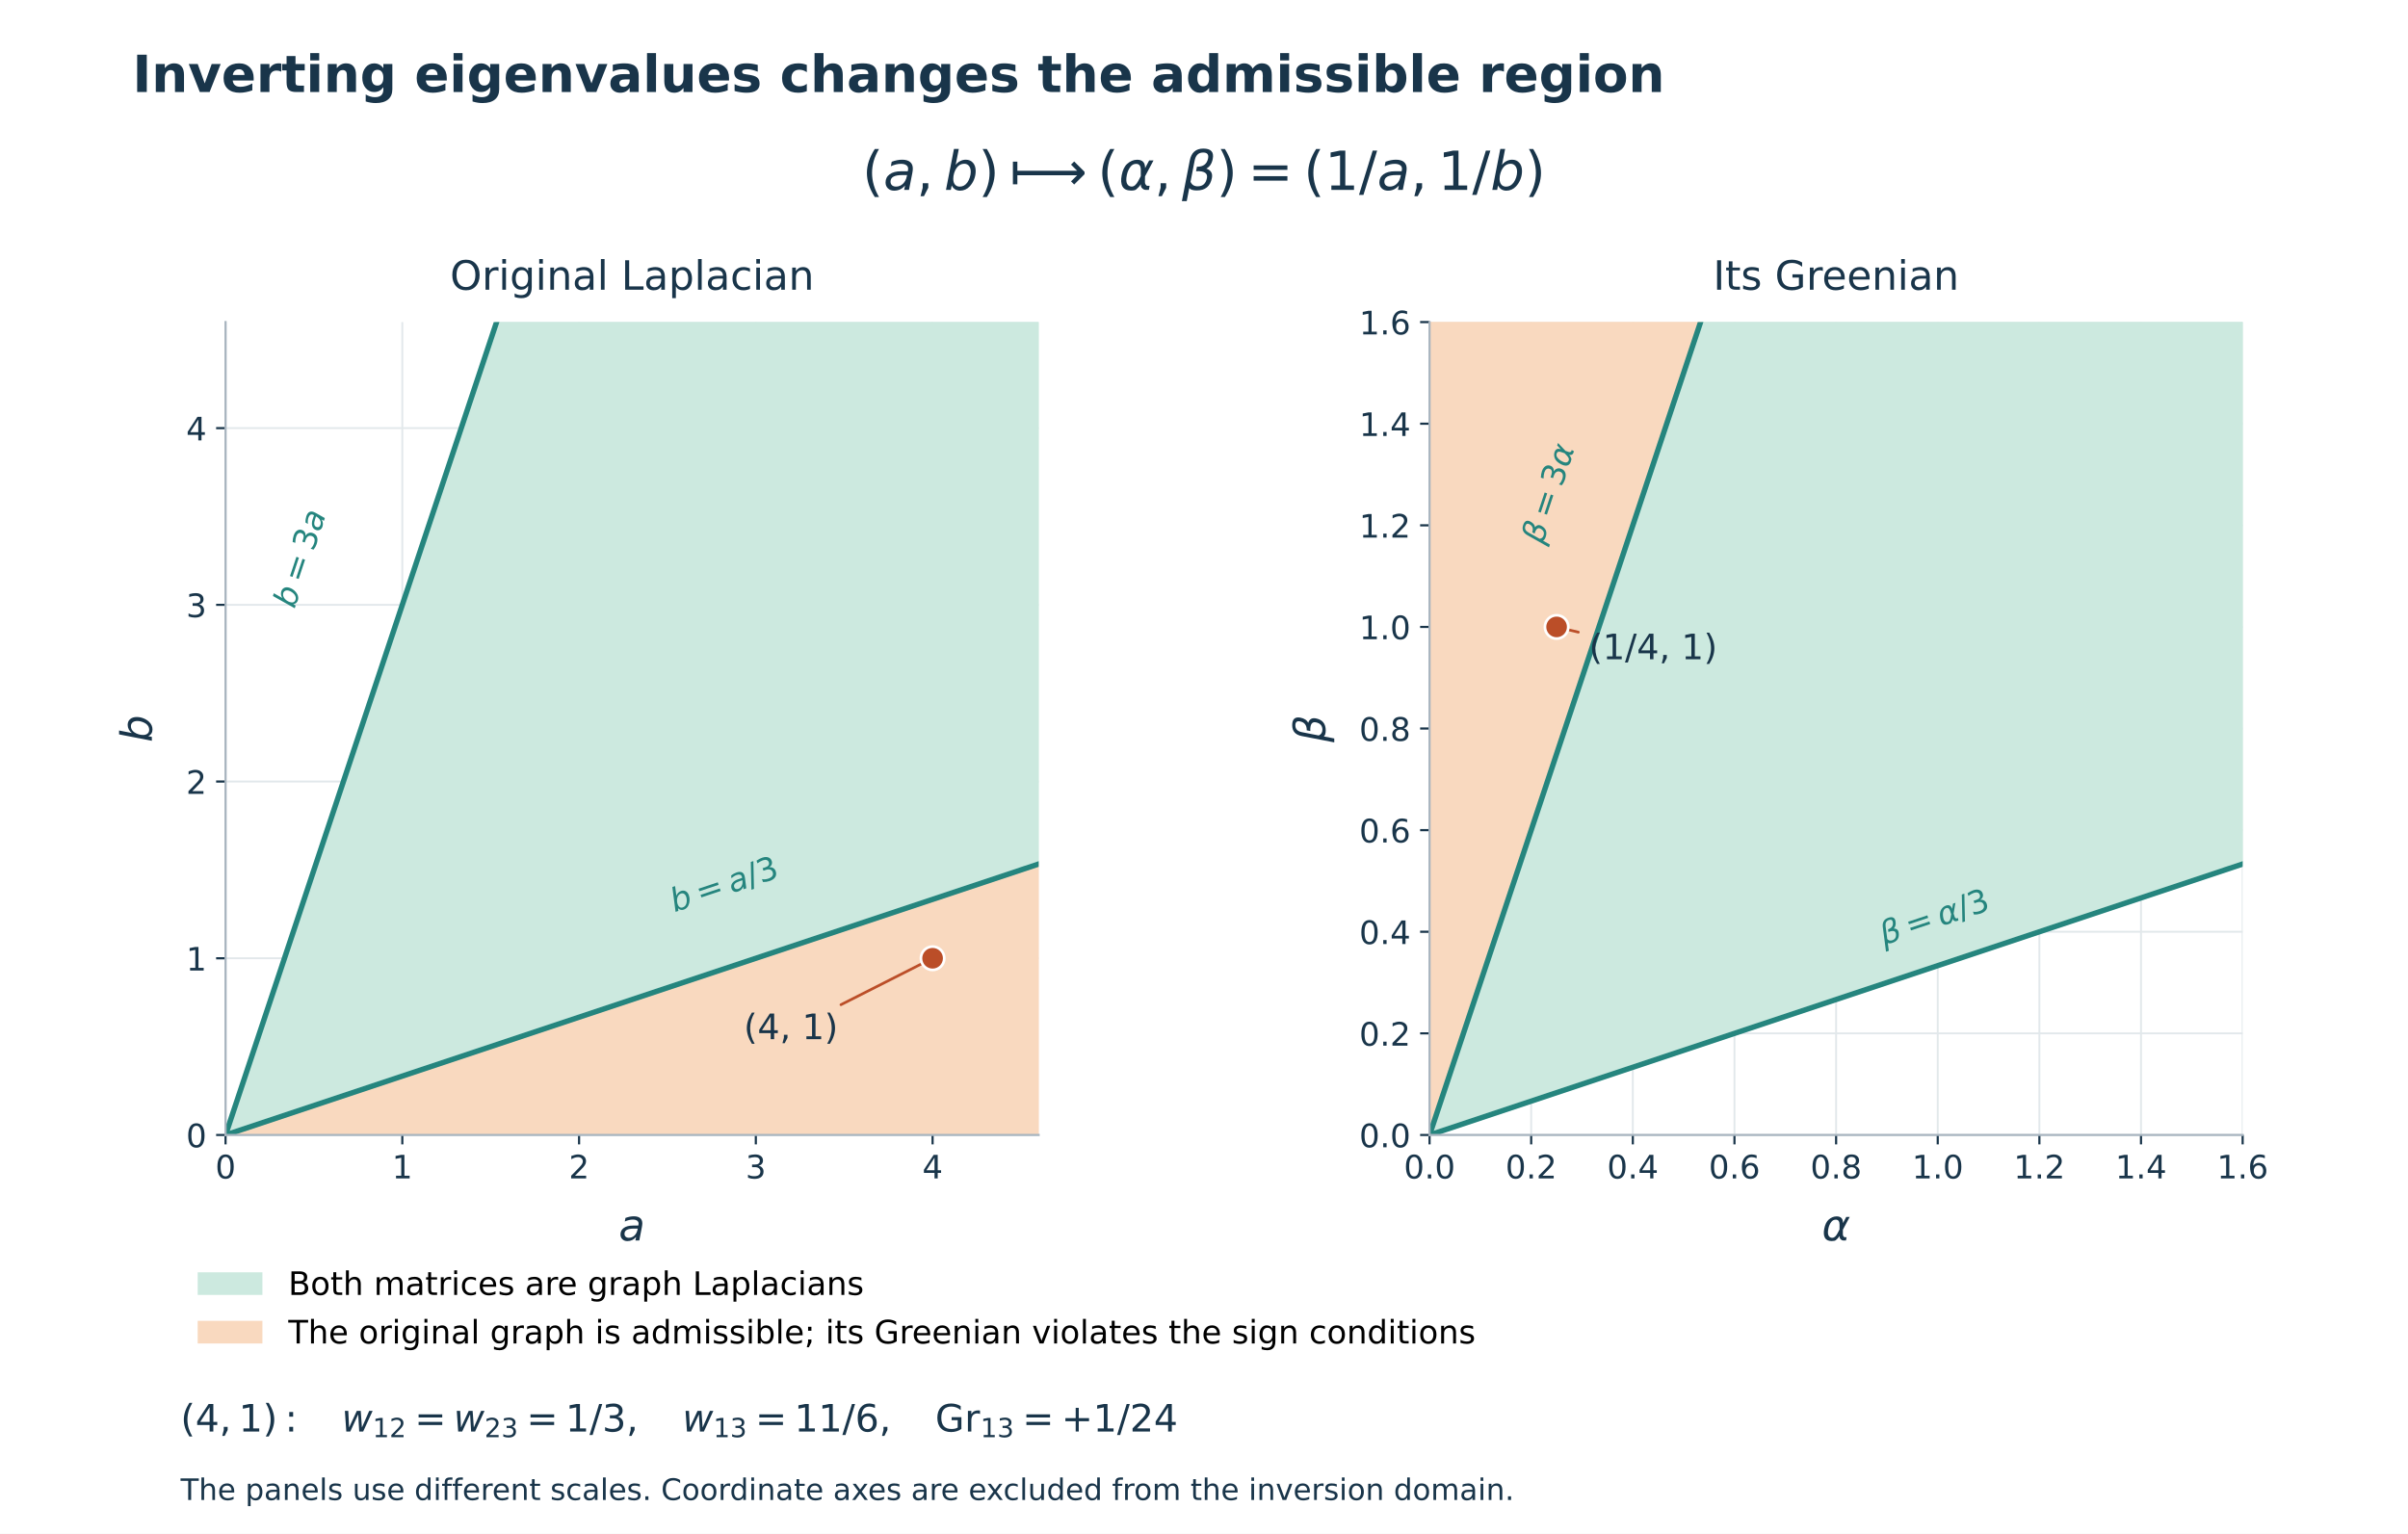
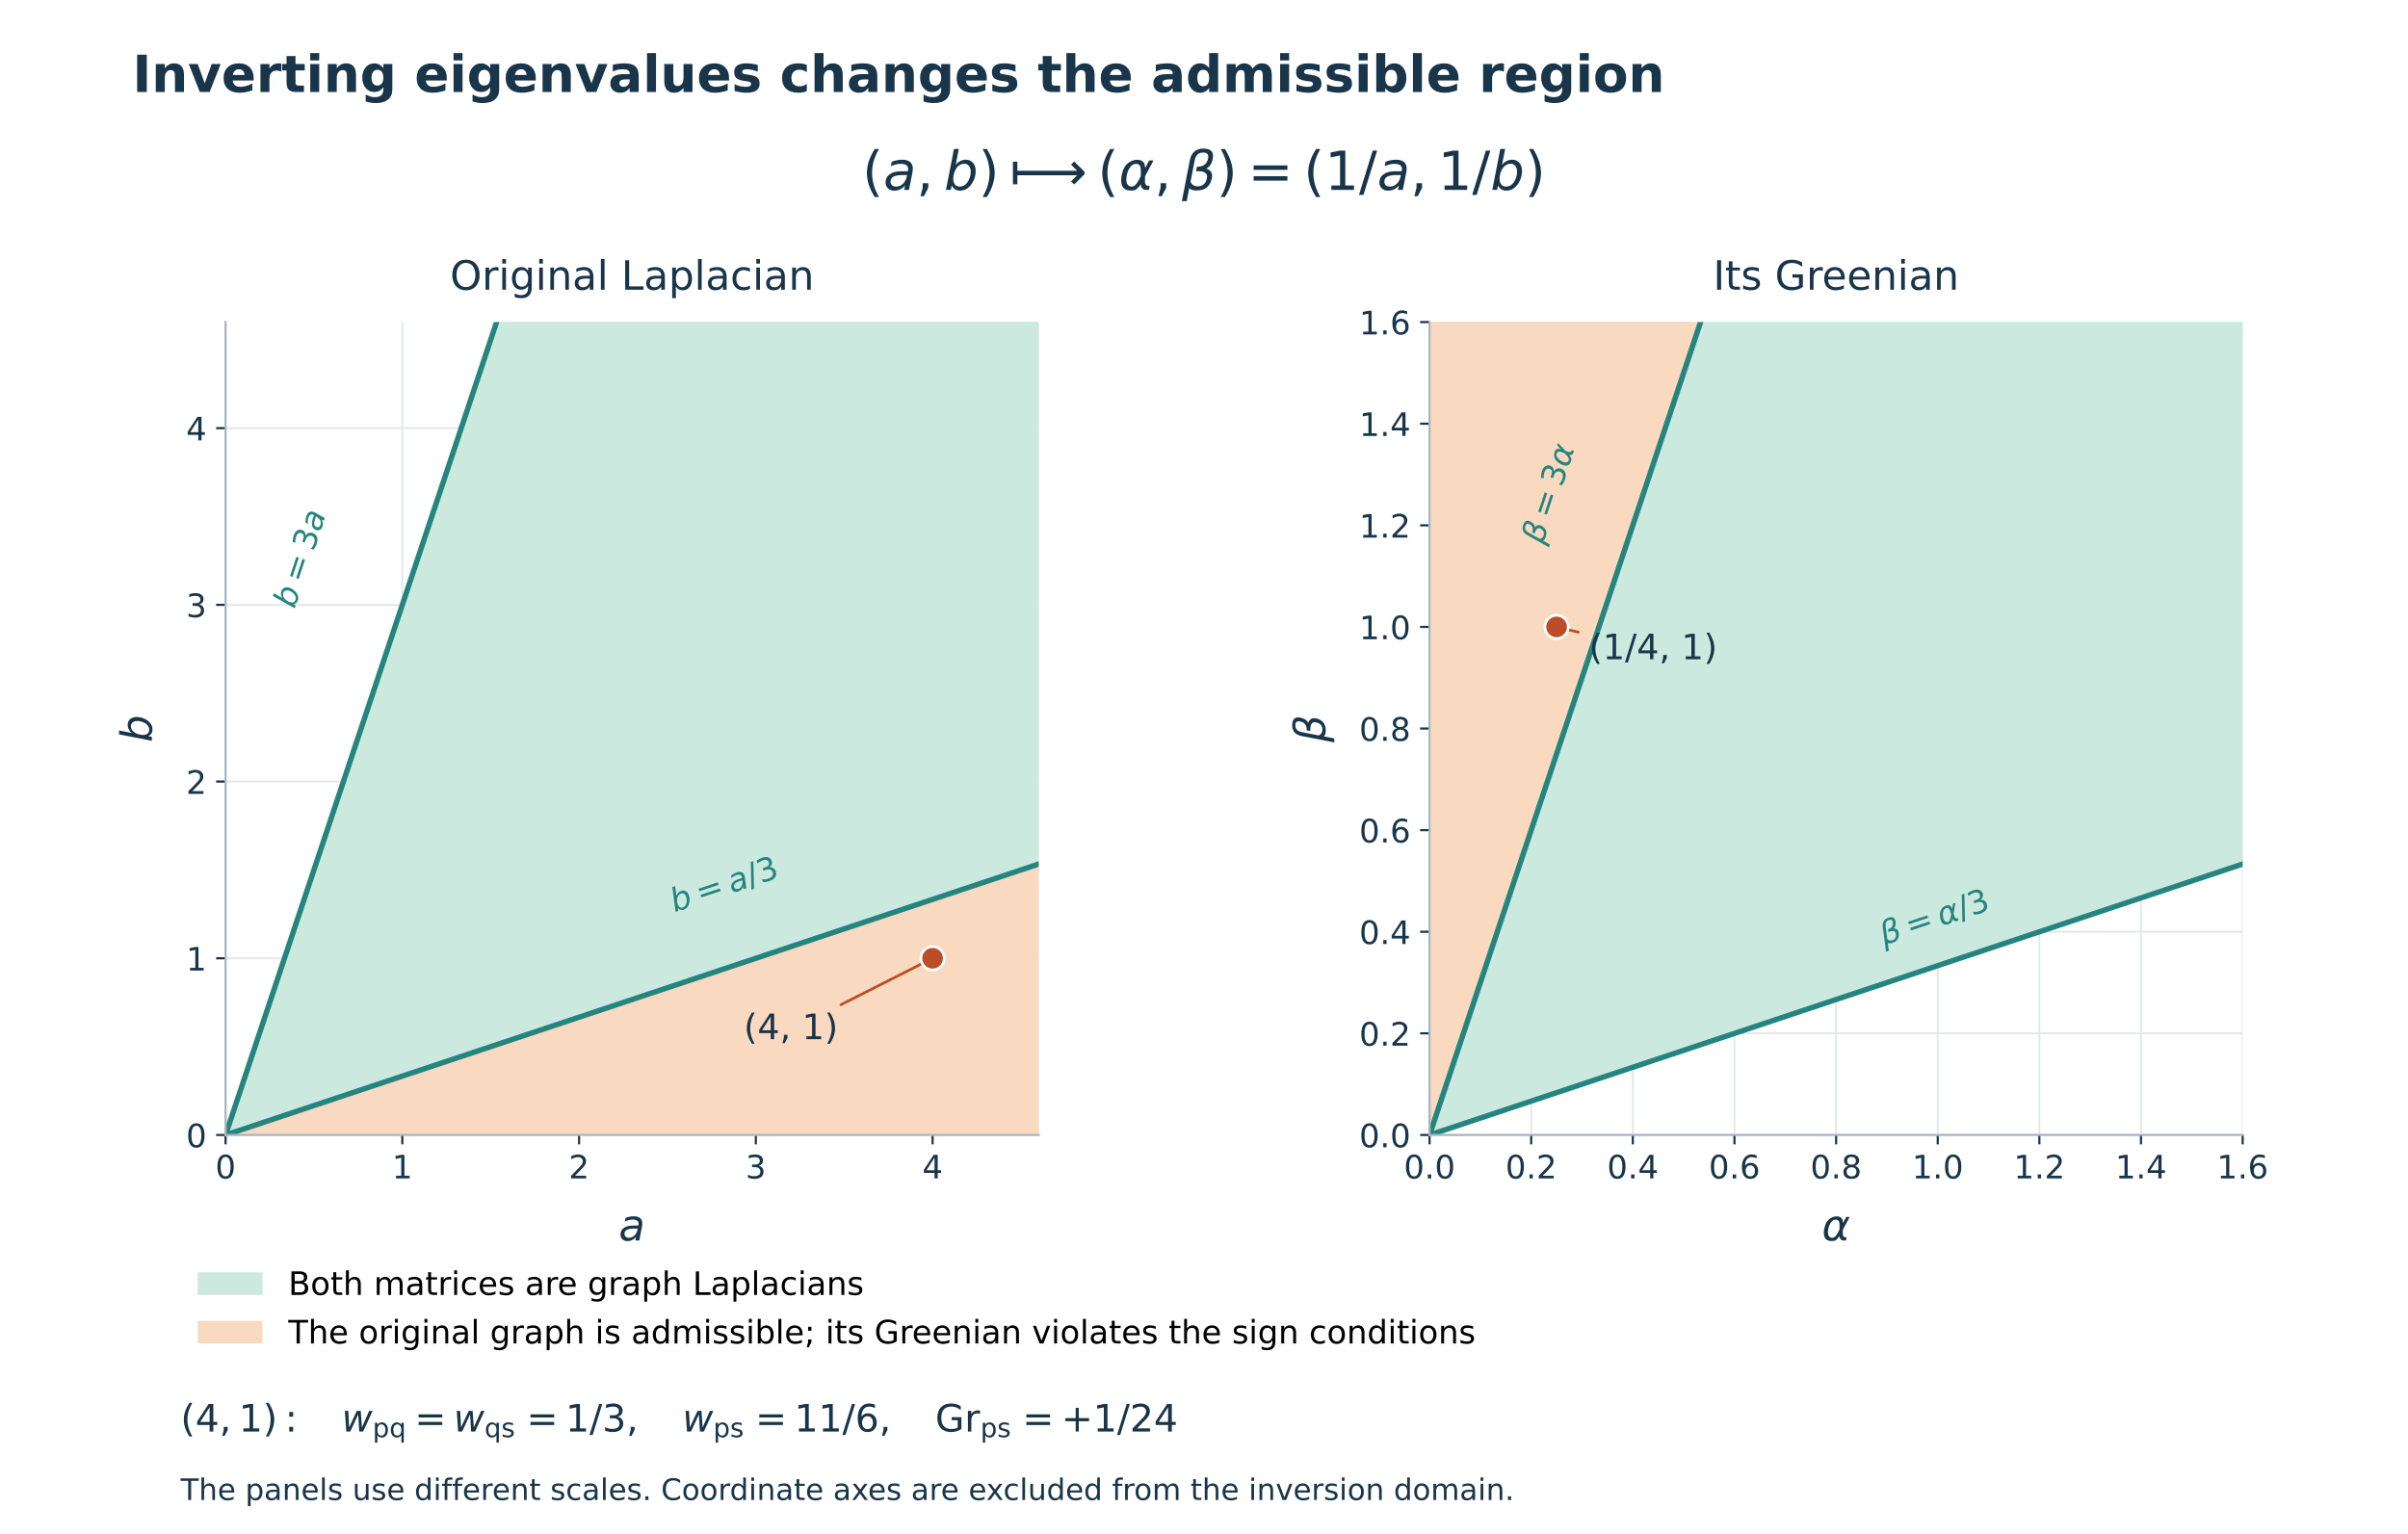
<svg xmlns="http://www.w3.org/2000/svg" xmlns:xlink="http://www.w3.org/1999/xlink" width="892.8pt" height="568.8pt" viewBox="0 0 892.8 568.8" version="1.1">
  <defs>
    <style type="text/css">*{stroke-linejoin: round; stroke-linecap: butt}</style>
  </defs>
  <g id="figure_1">
    <g id="patch_1">
      <path d="M 0 568.8 L 892.8 568.8 L 892.8 0 L 0 0 z " style="fill: #ffffff" />
    </g>
    <g id="axes_1">
      <g id="patch_2">
        <path d="M 83.628 420.912 L 385.092 420.912 L 385.092 119.448 L 83.628 119.448 z " style="fill: #ffffff" />
      </g>
      <g id="matplotlib.axis_1">
        <g id="xtick_1">
          <g id="line2d_1">
            <path d="M 83.628 420.912 L 83.628 119.448 " clip-path="url(#pffc6d2f3d3)" style="fill: none; stroke: #e2e8eb; stroke-width: 0.7; stroke-linecap: square" />
          </g>
          <g id="line2d_2">
            <defs>
              <path id="mea2b39359d" d="M 0 0 L 0 3.5 " style="stroke: #19354a; stroke-width: 0.8" />
            </defs>
            <g>
              <use xlink:href="#mea2b39359d" x="83.628" y="420.912" style="fill: #19354a; stroke: #19354a; stroke-width: 0.8" />
            </g>
          </g>
          <g id="text_1">
            <text style="font-size: 12px; font-family: 'DejaVu Sans'; text-anchor: middle; fill: #19354a" x="83.628" y="437.029" transform="rotate(-0 83.628 437.0292)">0</text>
          </g>
        </g>
        <g id="xtick_2">
          <g id="line2d_3">
            <path d="M 149.164 420.912 L 149.164 119.448 " clip-path="url(#pffc6d2f3d3)" style="fill: none; stroke: #e2e8eb; stroke-width: 0.7; stroke-linecap: square" />
          </g>
          <g id="line2d_4">
            <g>
              <use xlink:href="#mea2b39359d" x="149.164" y="420.912" style="fill: #19354a; stroke: #19354a; stroke-width: 0.8" />
            </g>
          </g>
          <g id="text_2">
            <text style="font-size: 12px; font-family: 'DejaVu Sans'; text-anchor: middle; fill: #19354a" x="149.164" y="437.029" transform="rotate(-0 149.1637 437.0292)">1</text>
          </g>
        </g>
        <g id="xtick_3">
          <g id="line2d_5">
            <path d="M 214.699 420.912 L 214.699 119.448 " clip-path="url(#pffc6d2f3d3)" style="fill: none; stroke: #e2e8eb; stroke-width: 0.7; stroke-linecap: square" />
          </g>
          <g id="line2d_6">
            <g>
              <use xlink:href="#mea2b39359d" x="214.699" y="420.912" style="fill: #19354a; stroke: #19354a; stroke-width: 0.8" />
            </g>
          </g>
          <g id="text_3">
            <text style="font-size: 12px; font-family: 'DejaVu Sans'; text-anchor: middle; fill: #19354a" x="214.699" y="437.029" transform="rotate(-0 214.6993 437.0292)">2</text>
          </g>
        </g>
        <g id="xtick_4">
          <g id="line2d_7">
            <path d="M 280.235 420.912 L 280.235 119.448 " clip-path="url(#pffc6d2f3d3)" style="fill: none; stroke: #e2e8eb; stroke-width: 0.7; stroke-linecap: square" />
          </g>
          <g id="line2d_8">
            <g>
              <use xlink:href="#mea2b39359d" x="280.235" y="420.912" style="fill: #19354a; stroke: #19354a; stroke-width: 0.8" />
            </g>
          </g>
          <g id="text_4">
            <text style="font-size: 12px; font-family: 'DejaVu Sans'; text-anchor: middle; fill: #19354a" x="280.235" y="437.029" transform="rotate(-0 280.235 437.0292)">3</text>
          </g>
        </g>
        <g id="xtick_5">
          <g id="line2d_9">
            <path d="M 345.771 420.912 L 345.771 119.448 " clip-path="url(#pffc6d2f3d3)" style="fill: none; stroke: #e2e8eb; stroke-width: 0.7; stroke-linecap: square" />
          </g>
          <g id="line2d_10">
            <g>
              <use xlink:href="#mea2b39359d" x="345.771" y="420.912" style="fill: #19354a; stroke: #19354a; stroke-width: 0.8" />
            </g>
          </g>
          <g id="text_5">
            <text style="font-size: 12px; font-family: 'DejaVu Sans'; text-anchor: middle; fill: #19354a" x="345.771" y="437.029" transform="rotate(-0 345.7706 437.0292)">4</text>
          </g>
        </g>
        <g id="text_6">
          <g style="fill: #19354a" transform="translate(229.4 460.0682)">
            <text>
              <tspan x="0" y="-0.031" style="font-style: oblique; font-size: 16px; font-family: 'DejaVu Sans'; fill: #19354a">a</tspan>
            </text>
          </g>
        </g>
      </g>
      <g id="matplotlib.axis_2">
        <g id="ytick_1">
          <g id="line2d_11">
            <path d="M 83.628 420.912 L 385.092 420.912 " clip-path="url(#pffc6d2f3d3)" style="fill: none; stroke: #e2e8eb; stroke-width: 0.7; stroke-linecap: square" />
          </g>
          <g id="line2d_12">
            <defs>
              <path id="m8f287ddda0" d="M 0 0 L -3.5 0 " style="stroke: #19354a; stroke-width: 0.8" />
            </defs>
            <g>
              <use xlink:href="#m8f287ddda0" x="83.628" y="420.912" style="fill: #19354a; stroke: #19354a; stroke-width: 0.8" />
            </g>
          </g>
          <g id="text_7">
            <text style="font-size: 12px; font-family: 'DejaVu Sans'; text-anchor: end; fill: #19354a" x="76.628" y="425.471" transform="rotate(-0 76.628 425.4706)">0</text>
          </g>
        </g>
        <g id="ytick_2">
          <g id="line2d_13">
            <path d="M 83.628 355.376 L 385.092 355.376 " clip-path="url(#pffc6d2f3d3)" style="fill: none; stroke: #e2e8eb; stroke-width: 0.7; stroke-linecap: square" />
          </g>
          <g id="line2d_14">
            <g>
              <use xlink:href="#m8f287ddda0" x="83.628" y="355.376" style="fill: #19354a; stroke: #19354a; stroke-width: 0.8" />
            </g>
          </g>
          <g id="text_8">
            <text style="font-size: 12px; font-family: 'DejaVu Sans'; text-anchor: end; fill: #19354a" x="76.628" y="359.935" transform="rotate(-0 76.628 359.9349)">1</text>
          </g>
        </g>
        <g id="ytick_3">
          <g id="line2d_15">
            <path d="M 83.628 289.841 L 385.092 289.841 " clip-path="url(#pffc6d2f3d3)" style="fill: none; stroke: #e2e8eb; stroke-width: 0.7; stroke-linecap: square" />
          </g>
          <g id="line2d_16">
            <g>
              <use xlink:href="#m8f287ddda0" x="83.628" y="289.841" style="fill: #19354a; stroke: #19354a; stroke-width: 0.8" />
            </g>
          </g>
          <g id="text_9">
            <text style="font-size: 12px; font-family: 'DejaVu Sans'; text-anchor: end; fill: #19354a" x="76.628" y="294.399" transform="rotate(-0 76.628 294.3993)">2</text>
          </g>
        </g>
        <g id="ytick_4">
          <g id="line2d_17">
            <path d="M 83.628 224.305 L 385.092 224.305 " clip-path="url(#pffc6d2f3d3)" style="fill: none; stroke: #e2e8eb; stroke-width: 0.7; stroke-linecap: square" />
          </g>
          <g id="line2d_18">
            <g>
              <use xlink:href="#m8f287ddda0" x="83.628" y="224.305" style="fill: #19354a; stroke: #19354a; stroke-width: 0.8" />
            </g>
          </g>
          <g id="text_10">
            <text style="font-size: 12px; font-family: 'DejaVu Sans'; text-anchor: end; fill: #19354a" x="76.628" y="228.864" transform="rotate(-0 76.628 228.8636)">3</text>
          </g>
        </g>
        <g id="ytick_5">
          <g id="line2d_19">
            <path d="M 83.628 158.769 L 385.092 158.769 " clip-path="url(#pffc6d2f3d3)" style="fill: none; stroke: #e2e8eb; stroke-width: 0.7; stroke-linecap: square" />
          </g>
          <g id="line2d_20">
            <g>
              <use xlink:href="#m8f287ddda0" x="83.628" y="158.769" style="fill: #19354a; stroke: #19354a; stroke-width: 0.8" />
            </g>
          </g>
          <g id="text_11">
            <text style="font-size: 12px; font-family: 'DejaVu Sans'; text-anchor: end; fill: #19354a" x="76.628" y="163.328" transform="rotate(-0 76.628 163.328)">4</text>
          </g>
        </g>
        <g id="text_12">
          <g style="fill: #19354a" transform="translate(57.14925 275.3) rotate(-90)">
            <text>
              <tspan x="0" y="-0.844" style="font-style: oblique; font-size: 16px; font-family: 'DejaVu Sans'; fill: #19354a">b</tspan>
            </text>
          </g>
        </g>
      </g>
      <g id="patch_3">
        <path d="M 83.628 420.912 L 184.116 119.448 L 385.092 119.448 L 385.092 320.424 z " clip-path="url(#pffc6d2f3d3)" style="fill: #cce9df; stroke: #cce9df; stroke-linejoin: miter" />
      </g>
      <g id="patch_4">
        <path d="M 83.628 420.912 L 385.092 420.912 L 385.092 320.424 z " clip-path="url(#pffc6d2f3d3)" style="fill: #f9d9bf; stroke: #f9d9bf; stroke-linejoin: miter" />
      </g>
      <g id="line2d_21">
        <path d="M 83.628 420.912 L 184.116 119.448 " clip-path="url(#pffc6d2f3d3)" style="fill: none; stroke: #25857e; stroke-width: 2; stroke-linecap: square" />
      </g>
      <g id="line2d_22">
        <path d="M 83.628 420.912 L 385.092 320.424 " clip-path="url(#pffc6d2f3d3)" style="fill: none; stroke: #25857e; stroke-width: 2; stroke-linecap: square" />
      </g>
      <g id="patch_5">
        <path d="M 83.628 420.912 L 83.628 119.448 " style="fill: none; stroke: #a8b5bf; stroke-width: 0.8; stroke-linejoin: miter; stroke-linecap: square" />
      </g>
      <g id="patch_6">
        <path d="M 83.628 420.912 L 385.092 420.912 " style="fill: none; stroke: #a8b5bf; stroke-width: 0.8; stroke-linejoin: miter; stroke-linecap: square" />
      </g>
      <g id="text_13">
        <g style="fill: #25857e" transform="translate(109.9746 226.2762) rotate(-71.565)">
          <text>
            <tspan x="0" y="-0.875" style="font-style: oblique; font-size: 12px; font-family: 'DejaVu Sans'; fill: #25857e">b</tspan>
            <tspan x="29.982" y="-0.875" style="font-style: oblique; font-size: 12px; font-family: 'DejaVu Sans'; fill: #25857e">a</tspan>
            <tspan x="9.955" y="-0.875" style="font-size: 12px; font-family: 'DejaVu Sans'; fill: #25857e">=</tspan>
            <tspan x="22.348" y="-0.875" style="font-size: 12px; font-family: 'DejaVu Sans'; fill: #25857e">3</tspan>
          </text>
        </g>
      </g>
      <g id="text_14">
        <g style="fill: #25857e" transform="translate(250.3511 339.1404) rotate(-18.435)">
          <text>
            <tspan x="0" y="-0.875" style="font-style: oblique; font-size: 12px; font-family: 'DejaVu Sans'; fill: #25857e">b</tspan>
            <tspan x="22.348" y="-0.875" style="font-style: oblique; font-size: 12px; font-family: 'DejaVu Sans'; fill: #25857e">a</tspan>
            <tspan x="9.955" y="-0.875" style="font-size: 12px; font-family: 'DejaVu Sans'; fill: #25857e">=</tspan>
            <tspan x="29.701" y="-0.875" style="font-size: 12px; font-family: 'DejaVu Sans'; fill: #25857e">/</tspan>
            <tspan x="33.744" y="-0.875" style="font-size: 12px; font-family: 'DejaVu Sans'; fill: #25857e">3</tspan>
          </text>
        </g>
      </g>
      <g id="patch_7">
        <path d="M 311.801 372.595 Q 327.892 364.438 343.983 356.282 " style="fill: none; stroke: #bb4e28; stroke-linecap: round" />
      </g>
      <g id="text_15">
        <text style="font-size: 13px; font-family: 'DejaVu Sans'; text-anchor: start; fill: #19354a" x="275.771" y="385.376" transform="rotate(-0 275.7706 385.3763)">(4, 1)</text>
      </g>
      <g id="text_16">
        <text style="font-size: 15px; font-family: 'DejaVu Sans'; text-anchor: middle; fill: #19354a" x="234.36" y="107.448" transform="rotate(-0 234.36 107.448)">Original Laplacian</text>
      </g>
      <g id="PathCollection_1">
        <defs>
          <path id="mecc2501c48" d="M 0 4.33 C 1.148 4.33 2.25 3.874 3.062 3.062 C 3.874 2.25 4.33 1.148 4.33 0 C 4.33 -1.148 3.874 -2.25 3.062 -3.062 C 2.25 -3.874 1.148 -4.33 0 -4.33 C -1.148 -4.33 -2.25 -3.874 -3.062 -3.062 C -3.874 -2.25 -4.33 -1.148 -4.33 0 C -4.33 1.148 -3.874 2.25 -3.062 3.062 C -2.25 3.874 -1.148 4.33 0 4.33 z " style="stroke: #ffffff" />
        </defs>
        <g clip-path="url(#pffc6d2f3d3)">
          <use xlink:href="#mecc2501c48" x="345.771" y="355.376" style="fill: #bb4e28; stroke: #ffffff" />
        </g>
      </g>
    </g>
    <g id="axes_2">
      <g id="patch_8">
        <path d="M 530.028 420.912 L 831.492 420.912 L 831.492 119.448 L 530.028 119.448 z " style="fill: #ffffff" />
      </g>
      <g id="matplotlib.axis_3">
        <g id="xtick_6">
          <g id="line2d_23">
            <path d="M 530.028 420.912 L 530.028 119.448 " clip-path="url(#p068f9a217f)" style="fill: none; stroke: #e2e8eb; stroke-width: 0.7; stroke-linecap: square" />
          </g>
          <g id="line2d_24">
            <g>
              <use xlink:href="#mea2b39359d" x="530.028" y="420.912" style="fill: #19354a; stroke: #19354a; stroke-width: 0.8" />
            </g>
          </g>
          <g id="text_17">
            <text style="font-size: 12px; font-family: 'DejaVu Sans'; text-anchor: middle; fill: #19354a" x="530.028" y="437.029" transform="rotate(-0 530.028 437.0292)">0.0</text>
          </g>
        </g>
        <g id="xtick_7">
          <g id="line2d_25">
            <path d="M 567.711 420.912 L 567.711 119.448 " clip-path="url(#p068f9a217f)" style="fill: none; stroke: #e2e8eb; stroke-width: 0.7; stroke-linecap: square" />
          </g>
          <g id="line2d_26">
            <g>
              <use xlink:href="#mea2b39359d" x="567.711" y="420.912" style="fill: #19354a; stroke: #19354a; stroke-width: 0.8" />
            </g>
          </g>
          <g id="text_18">
            <text style="font-size: 12px; font-family: 'DejaVu Sans'; text-anchor: middle; fill: #19354a" x="567.711" y="437.029" transform="rotate(-0 567.711 437.0292)">0.2</text>
          </g>
        </g>
        <g id="xtick_8">
          <g id="line2d_27">
            <path d="M 605.394 420.912 L 605.394 119.448 " clip-path="url(#p068f9a217f)" style="fill: none; stroke: #e2e8eb; stroke-width: 0.7; stroke-linecap: square" />
          </g>
          <g id="line2d_28">
            <g>
              <use xlink:href="#mea2b39359d" x="605.394" y="420.912" style="fill: #19354a; stroke: #19354a; stroke-width: 0.8" />
            </g>
          </g>
          <g id="text_19">
            <text style="font-size: 12px; font-family: 'DejaVu Sans'; text-anchor: middle; fill: #19354a" x="605.394" y="437.029" transform="rotate(-0 605.394 437.0292)">0.4</text>
          </g>
        </g>
        <g id="xtick_9">
          <g id="line2d_29">
            <path d="M 643.077 420.912 L 643.077 119.448 " clip-path="url(#p068f9a217f)" style="fill: none; stroke: #e2e8eb; stroke-width: 0.7; stroke-linecap: square" />
          </g>
          <g id="line2d_30">
            <g>
              <use xlink:href="#mea2b39359d" x="643.077" y="420.912" style="fill: #19354a; stroke: #19354a; stroke-width: 0.8" />
            </g>
          </g>
          <g id="text_20">
            <text style="font-size: 12px; font-family: 'DejaVu Sans'; text-anchor: middle; fill: #19354a" x="643.077" y="437.029" transform="rotate(-0 643.077 437.0292)">0.6</text>
          </g>
        </g>
        <g id="xtick_10">
          <g id="line2d_31">
            <path d="M 680.76 420.912 L 680.76 119.448 " clip-path="url(#p068f9a217f)" style="fill: none; stroke: #e2e8eb; stroke-width: 0.7; stroke-linecap: square" />
          </g>
          <g id="line2d_32">
            <g>
              <use xlink:href="#mea2b39359d" x="680.76" y="420.912" style="fill: #19354a; stroke: #19354a; stroke-width: 0.8" />
            </g>
          </g>
          <g id="text_21">
            <text style="font-size: 12px; font-family: 'DejaVu Sans'; text-anchor: middle; fill: #19354a" x="680.76" y="437.029" transform="rotate(-0 680.76 437.0292)">0.8</text>
          </g>
        </g>
        <g id="xtick_11">
          <g id="line2d_33">
            <path d="M 718.443 420.912 L 718.443 119.448 " clip-path="url(#p068f9a217f)" style="fill: none; stroke: #e2e8eb; stroke-width: 0.7; stroke-linecap: square" />
          </g>
          <g id="line2d_34">
            <g>
              <use xlink:href="#mea2b39359d" x="718.443" y="420.912" style="fill: #19354a; stroke: #19354a; stroke-width: 0.8" />
            </g>
          </g>
          <g id="text_22">
            <text style="font-size: 12px; font-family: 'DejaVu Sans'; text-anchor: middle; fill: #19354a" x="718.443" y="437.029" transform="rotate(-0 718.443 437.0292)">1.0</text>
          </g>
        </g>
        <g id="xtick_12">
          <g id="line2d_35">
            <path d="M 756.126 420.912 L 756.126 119.448 " clip-path="url(#p068f9a217f)" style="fill: none; stroke: #e2e8eb; stroke-width: 0.7; stroke-linecap: square" />
          </g>
          <g id="line2d_36">
            <g>
              <use xlink:href="#mea2b39359d" x="756.126" y="420.912" style="fill: #19354a; stroke: #19354a; stroke-width: 0.8" />
            </g>
          </g>
          <g id="text_23">
            <text style="font-size: 12px; font-family: 'DejaVu Sans'; text-anchor: middle; fill: #19354a" x="756.126" y="437.029" transform="rotate(-0 756.126 437.0292)">1.2</text>
          </g>
        </g>
        <g id="xtick_13">
          <g id="line2d_37">
            <path d="M 793.809 420.912 L 793.809 119.448 " clip-path="url(#p068f9a217f)" style="fill: none; stroke: #e2e8eb; stroke-width: 0.7; stroke-linecap: square" />
          </g>
          <g id="line2d_38">
            <g>
              <use xlink:href="#mea2b39359d" x="793.809" y="420.912" style="fill: #19354a; stroke: #19354a; stroke-width: 0.8" />
            </g>
          </g>
          <g id="text_24">
            <text style="font-size: 12px; font-family: 'DejaVu Sans'; text-anchor: middle; fill: #19354a" x="793.809" y="437.029" transform="rotate(-0 793.809 437.0292)">1.4</text>
          </g>
        </g>
        <g id="xtick_14">
          <g id="line2d_39">
            <path d="M 831.492 420.912 L 831.492 119.448 " clip-path="url(#p068f9a217f)" style="fill: none; stroke: #e2e8eb; stroke-width: 0.7; stroke-linecap: square" />
          </g>
          <g id="line2d_40">
            <g>
              <use xlink:href="#mea2b39359d" x="831.492" y="420.912" style="fill: #19354a; stroke: #19354a; stroke-width: 0.8" />
            </g>
          </g>
          <g id="text_25">
            <text style="font-size: 12px; font-family: 'DejaVu Sans'; text-anchor: middle; fill: #19354a" x="831.492" y="437.029" transform="rotate(-0 831.492 437.0292)">1.6</text>
          </g>
        </g>
        <g id="text_26">
          <g style="fill: #19354a" transform="translate(675.48 460.0682)">
            <text>
              <tspan x="0" y="-0.016" style="font-style: oblique; font-size: 16px; font-family: 'DejaVu Sans'; fill: #19354a">α</tspan>
            </text>
          </g>
        </g>
      </g>
      <g id="matplotlib.axis_4">
        <g id="ytick_6">
          <g id="line2d_41">
            <path d="M 530.028 420.912 L 831.492 420.912 " clip-path="url(#p068f9a217f)" style="fill: none; stroke: #e2e8eb; stroke-width: 0.7; stroke-linecap: square" />
          </g>
          <g id="line2d_42">
            <g>
              <use xlink:href="#m8f287ddda0" x="530.028" y="420.912" style="fill: #19354a; stroke: #19354a; stroke-width: 0.8" />
            </g>
          </g>
          <g id="text_27">
            <text style="font-size: 12px; font-family: 'DejaVu Sans'; text-anchor: end; fill: #19354a" x="523.028" y="425.471" transform="rotate(-0 523.028 425.4706)">0.0</text>
          </g>
        </g>
        <g id="ytick_7">
          <g id="line2d_43">
            <path d="M 530.028 383.229 L 831.492 383.229 " clip-path="url(#p068f9a217f)" style="fill: none; stroke: #e2e8eb; stroke-width: 0.7; stroke-linecap: square" />
          </g>
          <g id="line2d_44">
            <g>
              <use xlink:href="#m8f287ddda0" x="530.028" y="383.229" style="fill: #19354a; stroke: #19354a; stroke-width: 0.8" />
            </g>
          </g>
          <g id="text_28">
            <text style="font-size: 12px; font-family: 'DejaVu Sans'; text-anchor: end; fill: #19354a" x="523.028" y="387.788" transform="rotate(-0 523.028 387.7876)">0.2</text>
          </g>
        </g>
        <g id="ytick_8">
          <g id="line2d_45">
            <path d="M 530.028 345.546 L 831.492 345.546 " clip-path="url(#p068f9a217f)" style="fill: none; stroke: #e2e8eb; stroke-width: 0.7; stroke-linecap: square" />
          </g>
          <g id="line2d_46">
            <g>
              <use xlink:href="#m8f287ddda0" x="530.028" y="345.546" style="fill: #19354a; stroke: #19354a; stroke-width: 0.8" />
            </g>
          </g>
          <g id="text_29">
            <text style="font-size: 12px; font-family: 'DejaVu Sans'; text-anchor: end; fill: #19354a" x="523.028" y="350.105" transform="rotate(-0 523.028 350.1046)">0.4</text>
          </g>
        </g>
        <g id="ytick_9">
          <g id="line2d_47">
            <path d="M 530.028 307.863 L 831.492 307.863 " clip-path="url(#p068f9a217f)" style="fill: none; stroke: #e2e8eb; stroke-width: 0.7; stroke-linecap: square" />
          </g>
          <g id="line2d_48">
            <g>
              <use xlink:href="#m8f287ddda0" x="530.028" y="307.863" style="fill: #19354a; stroke: #19354a; stroke-width: 0.8" />
            </g>
          </g>
          <g id="text_30">
            <text style="font-size: 12px; font-family: 'DejaVu Sans'; text-anchor: end; fill: #19354a" x="523.028" y="312.422" transform="rotate(-0 523.028 312.4216)">0.6</text>
          </g>
        </g>
        <g id="ytick_10">
          <g id="line2d_49">
            <path d="M 530.028 270.18 L 831.492 270.18 " clip-path="url(#p068f9a217f)" style="fill: none; stroke: #e2e8eb; stroke-width: 0.7; stroke-linecap: square" />
          </g>
          <g id="line2d_50">
            <g>
              <use xlink:href="#m8f287ddda0" x="530.028" y="270.18" style="fill: #19354a; stroke: #19354a; stroke-width: 0.8" />
            </g>
          </g>
          <g id="text_31">
            <text style="font-size: 12px; font-family: 'DejaVu Sans'; text-anchor: end; fill: #19354a" x="523.028" y="274.739" transform="rotate(-0 523.028 274.7386)">0.8</text>
          </g>
        </g>
        <g id="ytick_11">
          <g id="line2d_51">
            <path d="M 530.028 232.497 L 831.492 232.497 " clip-path="url(#p068f9a217f)" style="fill: none; stroke: #e2e8eb; stroke-width: 0.7; stroke-linecap: square" />
          </g>
          <g id="line2d_52">
            <g>
              <use xlink:href="#m8f287ddda0" x="530.028" y="232.497" style="fill: #19354a; stroke: #19354a; stroke-width: 0.8" />
            </g>
          </g>
          <g id="text_32">
            <text style="font-size: 12px; font-family: 'DejaVu Sans'; text-anchor: end; fill: #19354a" x="523.028" y="237.056" transform="rotate(-0 523.028 237.0556)">1.0</text>
          </g>
        </g>
        <g id="ytick_12">
          <g id="line2d_53">
            <path d="M 530.028 194.814 L 831.492 194.814 " clip-path="url(#p068f9a217f)" style="fill: none; stroke: #e2e8eb; stroke-width: 0.7; stroke-linecap: square" />
          </g>
          <g id="line2d_54">
            <g>
              <use xlink:href="#m8f287ddda0" x="530.028" y="194.814" style="fill: #19354a; stroke: #19354a; stroke-width: 0.8" />
            </g>
          </g>
          <g id="text_33">
            <text style="font-size: 12px; font-family: 'DejaVu Sans'; text-anchor: end; fill: #19354a" x="523.028" y="199.373" transform="rotate(-0 523.028 199.3726)">1.2</text>
          </g>
        </g>
        <g id="ytick_13">
          <g id="line2d_55">
            <path d="M 530.028 157.131 L 831.492 157.131 " clip-path="url(#p068f9a217f)" style="fill: none; stroke: #e2e8eb; stroke-width: 0.7; stroke-linecap: square" />
          </g>
          <g id="line2d_56">
            <g>
              <use xlink:href="#m8f287ddda0" x="530.028" y="157.131" style="fill: #19354a; stroke: #19354a; stroke-width: 0.8" />
            </g>
          </g>
          <g id="text_34">
            <text style="font-size: 12px; font-family: 'DejaVu Sans'; text-anchor: end; fill: #19354a" x="523.028" y="161.69" transform="rotate(-0 523.028 161.6896)">1.4</text>
          </g>
        </g>
        <g id="ytick_14">
          <g id="line2d_57">
            <path d="M 530.028 119.448 L 831.492 119.448 " clip-path="url(#p068f9a217f)" style="fill: none; stroke: #e2e8eb; stroke-width: 0.7; stroke-linecap: square" />
          </g>
          <g id="line2d_58">
            <g>
              <use xlink:href="#m8f287ddda0" x="530.028" y="119.448" style="fill: #19354a; stroke: #19354a; stroke-width: 0.8" />
            </g>
          </g>
          <g id="text_35">
            <text style="font-size: 12px; font-family: 'DejaVu Sans'; text-anchor: end; fill: #19354a" x="523.028" y="124.007" transform="rotate(-0 523.028 124.0066)">1.6</text>
          </g>
        </g>
        <g id="text_36">
          <g style="fill: #19354a" transform="translate(492.1005 275.3) rotate(-90)">
            <text>
              <tspan x="0" y="-0.734" style="font-style: oblique; font-size: 16px; font-family: 'DejaVu Sans'; fill: #19354a">β</tspan>
            </text>
          </g>
        </g>
      </g>
      <g id="patch_9">
        <path d="M 530.028 420.912 L 630.516 119.448 L 831.492 119.448 L 831.492 320.424 z " clip-path="url(#p068f9a217f)" style="fill: #cce9df; stroke: #cce9df; stroke-linejoin: miter" />
      </g>
      <g id="patch_10">
        <path d="M 530.028 420.912 L 530.028 119.448 L 630.516 119.448 z " clip-path="url(#p068f9a217f)" style="fill: #f9d9bf; stroke: #f9d9bf; stroke-linejoin: miter" />
      </g>
      <g id="line2d_59">
        <path d="M 530.028 420.912 L 630.516 119.448 " clip-path="url(#p068f9a217f)" style="fill: none; stroke: #25857e; stroke-width: 2; stroke-linecap: square" />
      </g>
      <g id="line2d_60">
        <path d="M 530.028 420.912 L 831.492 320.424 " clip-path="url(#p068f9a217f)" style="fill: none; stroke: #25857e; stroke-width: 2; stroke-linecap: square" />
      </g>
      <g id="patch_11">
        <path d="M 530.028 420.912 L 530.028 119.448 " style="fill: none; stroke: #a8b5bf; stroke-width: 0.8; stroke-linejoin: miter; stroke-linecap: square" />
      </g>
      <g id="patch_12">
        <path d="M 530.028 420.912 L 831.492 420.912 " style="fill: none; stroke: #a8b5bf; stroke-width: 0.8; stroke-linejoin: miter; stroke-linecap: square" />
      </g>
      <g id="text_37">
        <g style="fill: #25857e" transform="translate(572.7085 202.4376) rotate(-71.565)">
          <text>
            <tspan x="0" y="-0.812" style="font-style: oblique; font-size: 12px; font-family: 'DejaVu Sans'; fill: #25857e">β</tspan>
            <tspan x="30.023" y="-0.812" style="font-style: oblique; font-size: 12px; font-family: 'DejaVu Sans'; fill: #25857e">α</tspan>
            <tspan x="9.996" y="-0.812" style="font-size: 12px; font-family: 'DejaVu Sans'; fill: #25857e">=</tspan>
            <tspan x="22.389" y="-0.812" style="font-size: 12px; font-family: 'DejaVu Sans'; fill: #25857e">3</tspan>
          </text>
        </g>
      </g>
      <g id="text_38">
        <g style="fill: #25857e" transform="translate(698.7552 351.3464) rotate(-18.435)">
          <text>
            <tspan x="0" y="-0.812" style="font-style: oblique; font-size: 12px; font-family: 'DejaVu Sans'; fill: #25857e">β</tspan>
            <tspan x="22.389" y="-0.812" style="font-style: oblique; font-size: 12px; font-family: 'DejaVu Sans'; fill: #25857e">α</tspan>
            <tspan x="9.996" y="-0.812" style="font-size: 12px; font-family: 'DejaVu Sans'; fill: #25857e">=</tspan>
            <tspan x="30.299" y="-0.812" style="font-size: 12px; font-family: 'DejaVu Sans'; fill: #25857e">/</tspan>
            <tspan x="34.342" y="-0.812" style="font-size: 12px; font-family: 'DejaVu Sans'; fill: #25857e">3</tspan>
          </text>
        </g>
      </g>
      <g id="patch_13">
        <path d="M 585.189 234.438 Q 582.134 233.702 579.079 232.966 " style="fill: none; stroke: #bb4e28; stroke-linecap: round" />
      </g>
      <g id="text_39">
        <text style="font-size: 13px; font-family: 'DejaVu Sans'; text-anchor: start; fill: #19354a" x="589.132" y="244.497" transform="rotate(-0 589.1318 244.497)">(1/4, 1)</text>
      </g>
      <g id="text_40">
        <text style="font-size: 15px; font-family: 'DejaVu Sans'; text-anchor: middle; fill: #19354a" x="680.76" y="107.448" transform="rotate(-0 680.76 107.448)">Its Greenian</text>
      </g>
      <g id="PathCollection_2">
        <g clip-path="url(#p068f9a217f)">
          <use xlink:href="#mecc2501c48" x="577.132" y="232.497" style="fill: #bb4e28; stroke: #ffffff" />
        </g>
      </g>
    </g>
    <g id="text_41">
      <text style="font-weight: 700; font-size: 19px; font-family: 'DejaVu Sans'; text-anchor: start; fill: #19354a" x="49.104" y="34.128" transform="rotate(-0 49.104 34.128)">Inverting eigenvalues changes the admissible region</text>
    </g>
    <g id="text_42">
      <g style="fill: #19354a" transform="translate(319.7 71.1)">
        <text>
          <tspan x="0" y="-0.672" style="font-size: 20px; font-family: 'DejaVu Sans'; fill: #19354a">(</tspan>
          <tspan x="20.059" y="-0.672" style="font-size: 20px; font-family: 'DejaVu Sans'; fill: #19354a">,</tspan>
          <tspan x="43.008" y="-0.672" style="font-size: 20px; font-family: 'DejaVu Sans'; fill: #19354a">)</tspan>
          <tspan x="54.707" y="-0.672" style="font-size: 20px; font-family: 'DejaVu Sans'; fill: #19354a">⟼</tspan>
          <tspan x="87.275" y="-0.672" style="font-size: 20px; font-family: 'DejaVu Sans'; fill: #19354a">(</tspan>
          <tspan x="108.262" y="-0.672" style="font-size: 20px; font-family: 'DejaVu Sans'; fill: #19354a">,</tspan>
          <tspan x="131.279" y="-0.672" style="font-size: 20px; font-family: 'DejaVu Sans'; fill: #19354a">)</tspan>
          <tspan x="142.979" y="-0.672" style="font-size: 20px; font-family: 'DejaVu Sans'; fill: #19354a">=</tspan>
          <tspan x="163.633" y="-0.672" style="font-size: 20px; font-family: 'DejaVu Sans'; fill: #19354a">(</tspan>
          <tspan x="171.436" y="-0.672" style="font-size: 20px; font-family: 'DejaVu Sans'; fill: #19354a">1</tspan>
          <tspan x="184.16" y="-0.672" style="font-size: 20px; font-family: 'DejaVu Sans'; fill: #19354a">/</tspan>
          <tspan x="203.154" y="-0.672" style="font-size: 20px; font-family: 'DejaVu Sans'; fill: #19354a">,</tspan>
          <tspan x="213.408" y="-0.672" style="font-size: 20px; font-family: 'DejaVu Sans'; fill: #19354a">1</tspan>
          <tspan x="226.133" y="-0.672" style="font-size: 20px; font-family: 'DejaVu Sans'; fill: #19354a">/</tspan>
          <tspan x="245.566" y="-0.672" style="font-size: 20px; font-family: 'DejaVu Sans'; fill: #19354a">)</tspan>
          <tspan x="7.803" y="-0.672" style="font-style: oblique; font-size: 20px; font-family: 'DejaVu Sans'; fill: #19354a">a</tspan>
          <tspan x="30.312" y="-0.672" style="font-style: oblique; font-size: 20px; font-family: 'DejaVu Sans'; fill: #19354a">b</tspan>
          <tspan x="95.078" y="-0.672" style="font-style: oblique; font-size: 20px; font-family: 'DejaVu Sans'; fill: #19354a">α</tspan>
          <tspan x="118.516" y="-0.672" style="font-style: oblique; font-size: 20px; font-family: 'DejaVu Sans'; fill: #19354a">β</tspan>
          <tspan x="190.898" y="-0.672" style="font-style: oblique; font-size: 20px; font-family: 'DejaVu Sans'; fill: #19354a">a</tspan>
          <tspan x="232.871" y="-0.672" style="font-style: oblique; font-size: 20px; font-family: 'DejaVu Sans'; fill: #19354a">b</tspan>
        </text>
      </g>
    </g>
    <g id="text_43">
      <g style="fill: #19354a" transform="translate(66.96 531.2592)">
        <text>
          <tspan x="0" y="-0.375" style="font-size: 14px; font-family: 'DejaVu Sans'; fill: #19354a">(</tspan>
          <tspan x="5.462" y="-0.375" style="font-size: 14px; font-family: 'DejaVu Sans'; fill: #19354a">4</tspan>
          <tspan x="14.369" y="-0.375" style="font-size: 14px; font-family: 'DejaVu Sans'; fill: #19354a">,</tspan>
          <tspan x="21.547" y="-0.375" style="font-size: 14px; font-family: 'DejaVu Sans'; fill: #19354a">1</tspan>
          <tspan x="30.454" y="-0.375" style="font-size: 14px; font-family: 'DejaVu Sans'; fill: #19354a">)</tspan>
          <tspan x="38.644" y="-0.375" style="font-size: 14px; font-family: 'DejaVu Sans'; fill: #19354a">:</tspan>
          <tspan x="86.756" y="-0.375" style="font-size: 14px; font-family: 'DejaVu Sans'; fill: #19354a">=</tspan>
          <tspan x="128.245" y="-0.375" style="font-size: 14px; font-family: 'DejaVu Sans'; fill: #19354a">=</tspan>
          <tspan x="142.703" y="-0.375" style="font-size: 14px; font-family: 'DejaVu Sans'; fill: #19354a">1</tspan>
          <tspan x="151.61" y="-0.375" style="font-size: 14px; font-family: 'DejaVu Sans'; fill: #19354a">/</tspan>
          <tspan x="156.327" y="-0.375" style="font-size: 14px; font-family: 'DejaVu Sans'; fill: #19354a">3</tspan>
          <tspan x="165.234" y="-0.375" style="font-size: 14px; font-family: 'DejaVu Sans'; fill: #19354a">,</tspan>
          <tspan x="213.08" y="-0.375" style="font-size: 14px; font-family: 'DejaVu Sans'; fill: #19354a">=</tspan>
          <tspan x="227.538" y="-0.375" style="font-size: 14px; font-family: 'DejaVu Sans'; fill: #19354a">1</tspan>
          <tspan x="236.446" y="-0.375" style="font-size: 14px; font-family: 'DejaVu Sans'; fill: #19354a">1</tspan>
          <tspan x="245.353" y="-0.375" style="font-size: 14px; font-family: 'DejaVu Sans'; fill: #19354a">/</tspan>
          <tspan x="250.07" y="-0.375" style="font-size: 14px; font-family: 'DejaVu Sans'; fill: #19354a">6</tspan>
          <tspan x="258.977" y="-0.375" style="font-size: 14px; font-family: 'DejaVu Sans'; fill: #19354a">,</tspan>
          <tspan x="279.792" y="-0.375" style="font-size: 14px; font-family: 'DejaVu Sans'; fill: #19354a">G</tspan>
          <tspan x="290.641" y="-0.375" style="font-size: 14px; font-family: 'DejaVu Sans'; fill: #19354a">r</tspan>
          <tspan x="312.111" y="-0.375" style="font-size: 14px; font-family: 'DejaVu Sans'; fill: #19354a">=</tspan>
          <tspan x="326.569" y="-0.375" style="font-size: 14px; font-family: 'DejaVu Sans'; fill: #19354a">+</tspan>
          <tspan x="338.3" y="-0.375" style="font-size: 14px; font-family: 'DejaVu Sans'; fill: #19354a">1</tspan>
          <tspan x="347.207" y="-0.375" style="font-size: 14px; font-family: 'DejaVu Sans'; fill: #19354a">/</tspan>
          <tspan x="351.924" y="-0.375" style="font-size: 14px; font-family: 'DejaVu Sans'; fill: #19354a">2</tspan>
          <tspan x="360.831" y="-0.375" style="font-size: 14px; font-family: 'DejaVu Sans'; fill: #19354a">4</tspan>
          <tspan x="59.726" y="-0.375" style="font-style: oblique; font-size: 14px; font-family: 'DejaVu Sans'; fill: #19354a">w</tspan>
          <tspan x="101.214" y="-0.375" style="font-style: oblique; font-size: 14px; font-family: 'DejaVu Sans'; fill: #19354a">w</tspan>
          <tspan x="186.05" y="-0.375" style="font-style: oblique; font-size: 14px; font-family: 'DejaVu Sans'; fill: #19354a">w</tspan>
-           <tspan x="71.176" y="1.725" style="font-size: 9.8px; font-family: 'DejaVu Sans'; fill: #19354a">1</tspan>
-           <tspan x="77.411" y="1.725" style="font-size: 9.8px; font-family: 'DejaVu Sans'; fill: #19354a">2</tspan>
-           <tspan x="112.664" y="1.725" style="font-size: 9.8px; font-family: 'DejaVu Sans'; fill: #19354a">2</tspan>
-           <tspan x="118.9" y="1.725" style="font-size: 9.8px; font-family: 'DejaVu Sans'; fill: #19354a">3</tspan>
-           <tspan x="197.5" y="1.725" style="font-size: 9.8px; font-family: 'DejaVu Sans'; fill: #19354a">1</tspan>
-           <tspan x="203.735" y="1.725" style="font-size: 9.8px; font-family: 'DejaVu Sans'; fill: #19354a">3</tspan>
-           <tspan x="296.531" y="1.725" style="font-size: 9.8px; font-family: 'DejaVu Sans'; fill: #19354a">1</tspan>
-           <tspan x="302.766" y="1.725" style="font-size: 9.8px; font-family: 'DejaVu Sans'; fill: #19354a">3</tspan>
+           <tspan x="71.176" y="1.725" style="font-size: 9.8px; font-family: 'DejaVu Sans'; fill: #19354a">p</tspan>
+           <tspan x="77.411" y="1.725" style="font-size: 9.8px; font-family: 'DejaVu Sans'; fill: #19354a">q</tspan>
+           <tspan x="112.664" y="1.725" style="font-size: 9.8px; font-family: 'DejaVu Sans'; fill: #19354a">q</tspan>
+           <tspan x="118.9" y="1.725" style="font-size: 9.8px; font-family: 'DejaVu Sans'; fill: #19354a">s</tspan>
+           <tspan x="197.5" y="1.725" style="font-size: 9.8px; font-family: 'DejaVu Sans'; fill: #19354a">p</tspan>
+           <tspan x="203.735" y="1.725" style="font-size: 9.8px; font-family: 'DejaVu Sans'; fill: #19354a">s</tspan>
+           <tspan x="296.531" y="1.725" style="font-size: 9.8px; font-family: 'DejaVu Sans'; fill: #19354a">p</tspan>
+           <tspan x="302.766" y="1.725" style="font-size: 9.8px; font-family: 'DejaVu Sans'; fill: #19354a">s</tspan>
        </text>
      </g>
    </g>
    <g id="text_44">
      <text style="font-size: 11px; font-family: 'DejaVu Sans'; text-anchor: start; fill: #19354a" x="66.96" y="556.286" transform="rotate(-0 66.96 556.2864)">The panels use different scales. Coordinate axes are excluded from the inversion domain.</text>
    </g>
    <g id="legend_1">
      <g id="patch_14">
        <path d="M 73.296 480.236 L 97.296 480.236 L 97.296 471.836 L 73.296 471.836 z " style="fill: #cce9df" />
      </g>
      <g id="text_45">
        <text style="font-size: 12px; font-family: 'DejaVu Sans'; text-anchor: start" x="106.896" y="480.236" transform="rotate(-0 106.896 480.2362)">Both matrices are graph Laplacians</text>
      </g>
      <g id="patch_15">
        <path d="M 73.296 498.237 L 97.296 498.237 L 97.296 489.837 L 73.296 489.837 z " style="fill: #f9d9bf" />
      </g>
      <g id="text_46">
        <text style="font-size: 12px; font-family: 'DejaVu Sans'; text-anchor: start" x="106.896" y="498.237" transform="rotate(-0 106.896 498.2372)">The original graph is admissible; its Greenian violates the sign conditions</text>
      </g>
    </g>
  </g>
  <defs>
    <clipPath id="pffc6d2f3d3">
      <rect x="83.628" y="119.448" width="301.464" height="301.464" />
    </clipPath>
    <clipPath id="p068f9a217f">
      <rect x="530.028" y="119.448" width="301.464" height="301.464" />
    </clipPath>
  </defs>
</svg>
